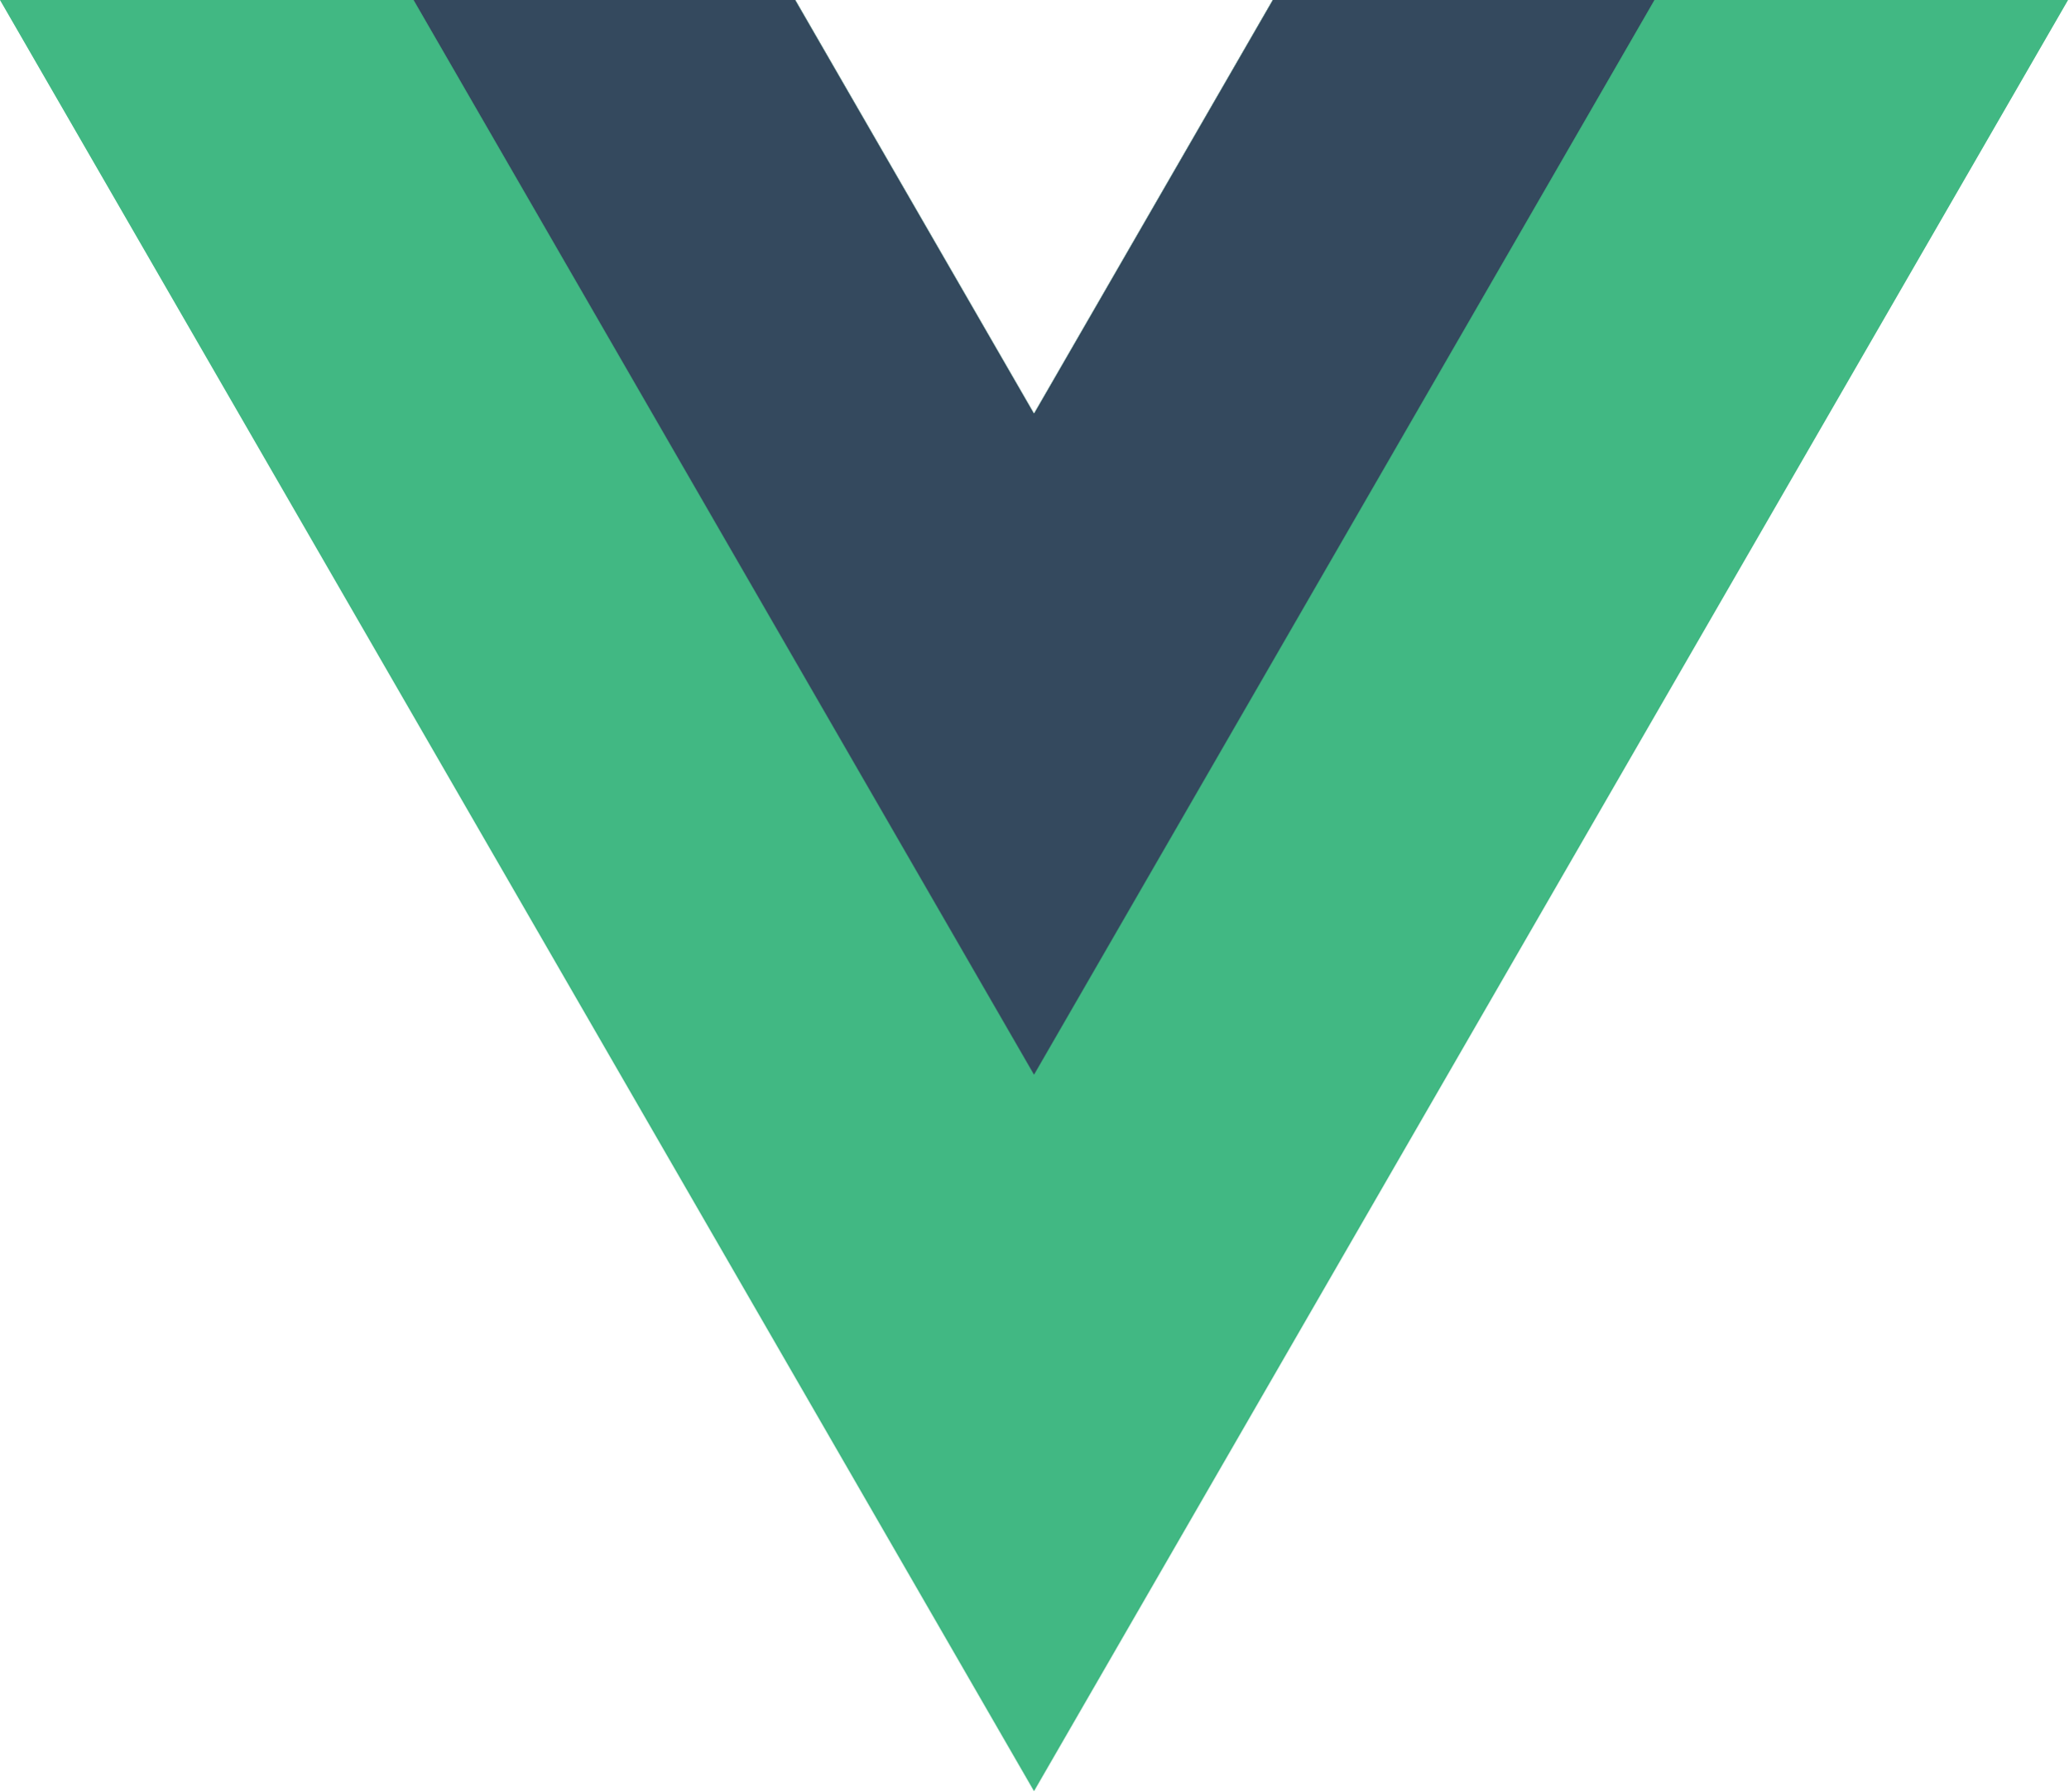
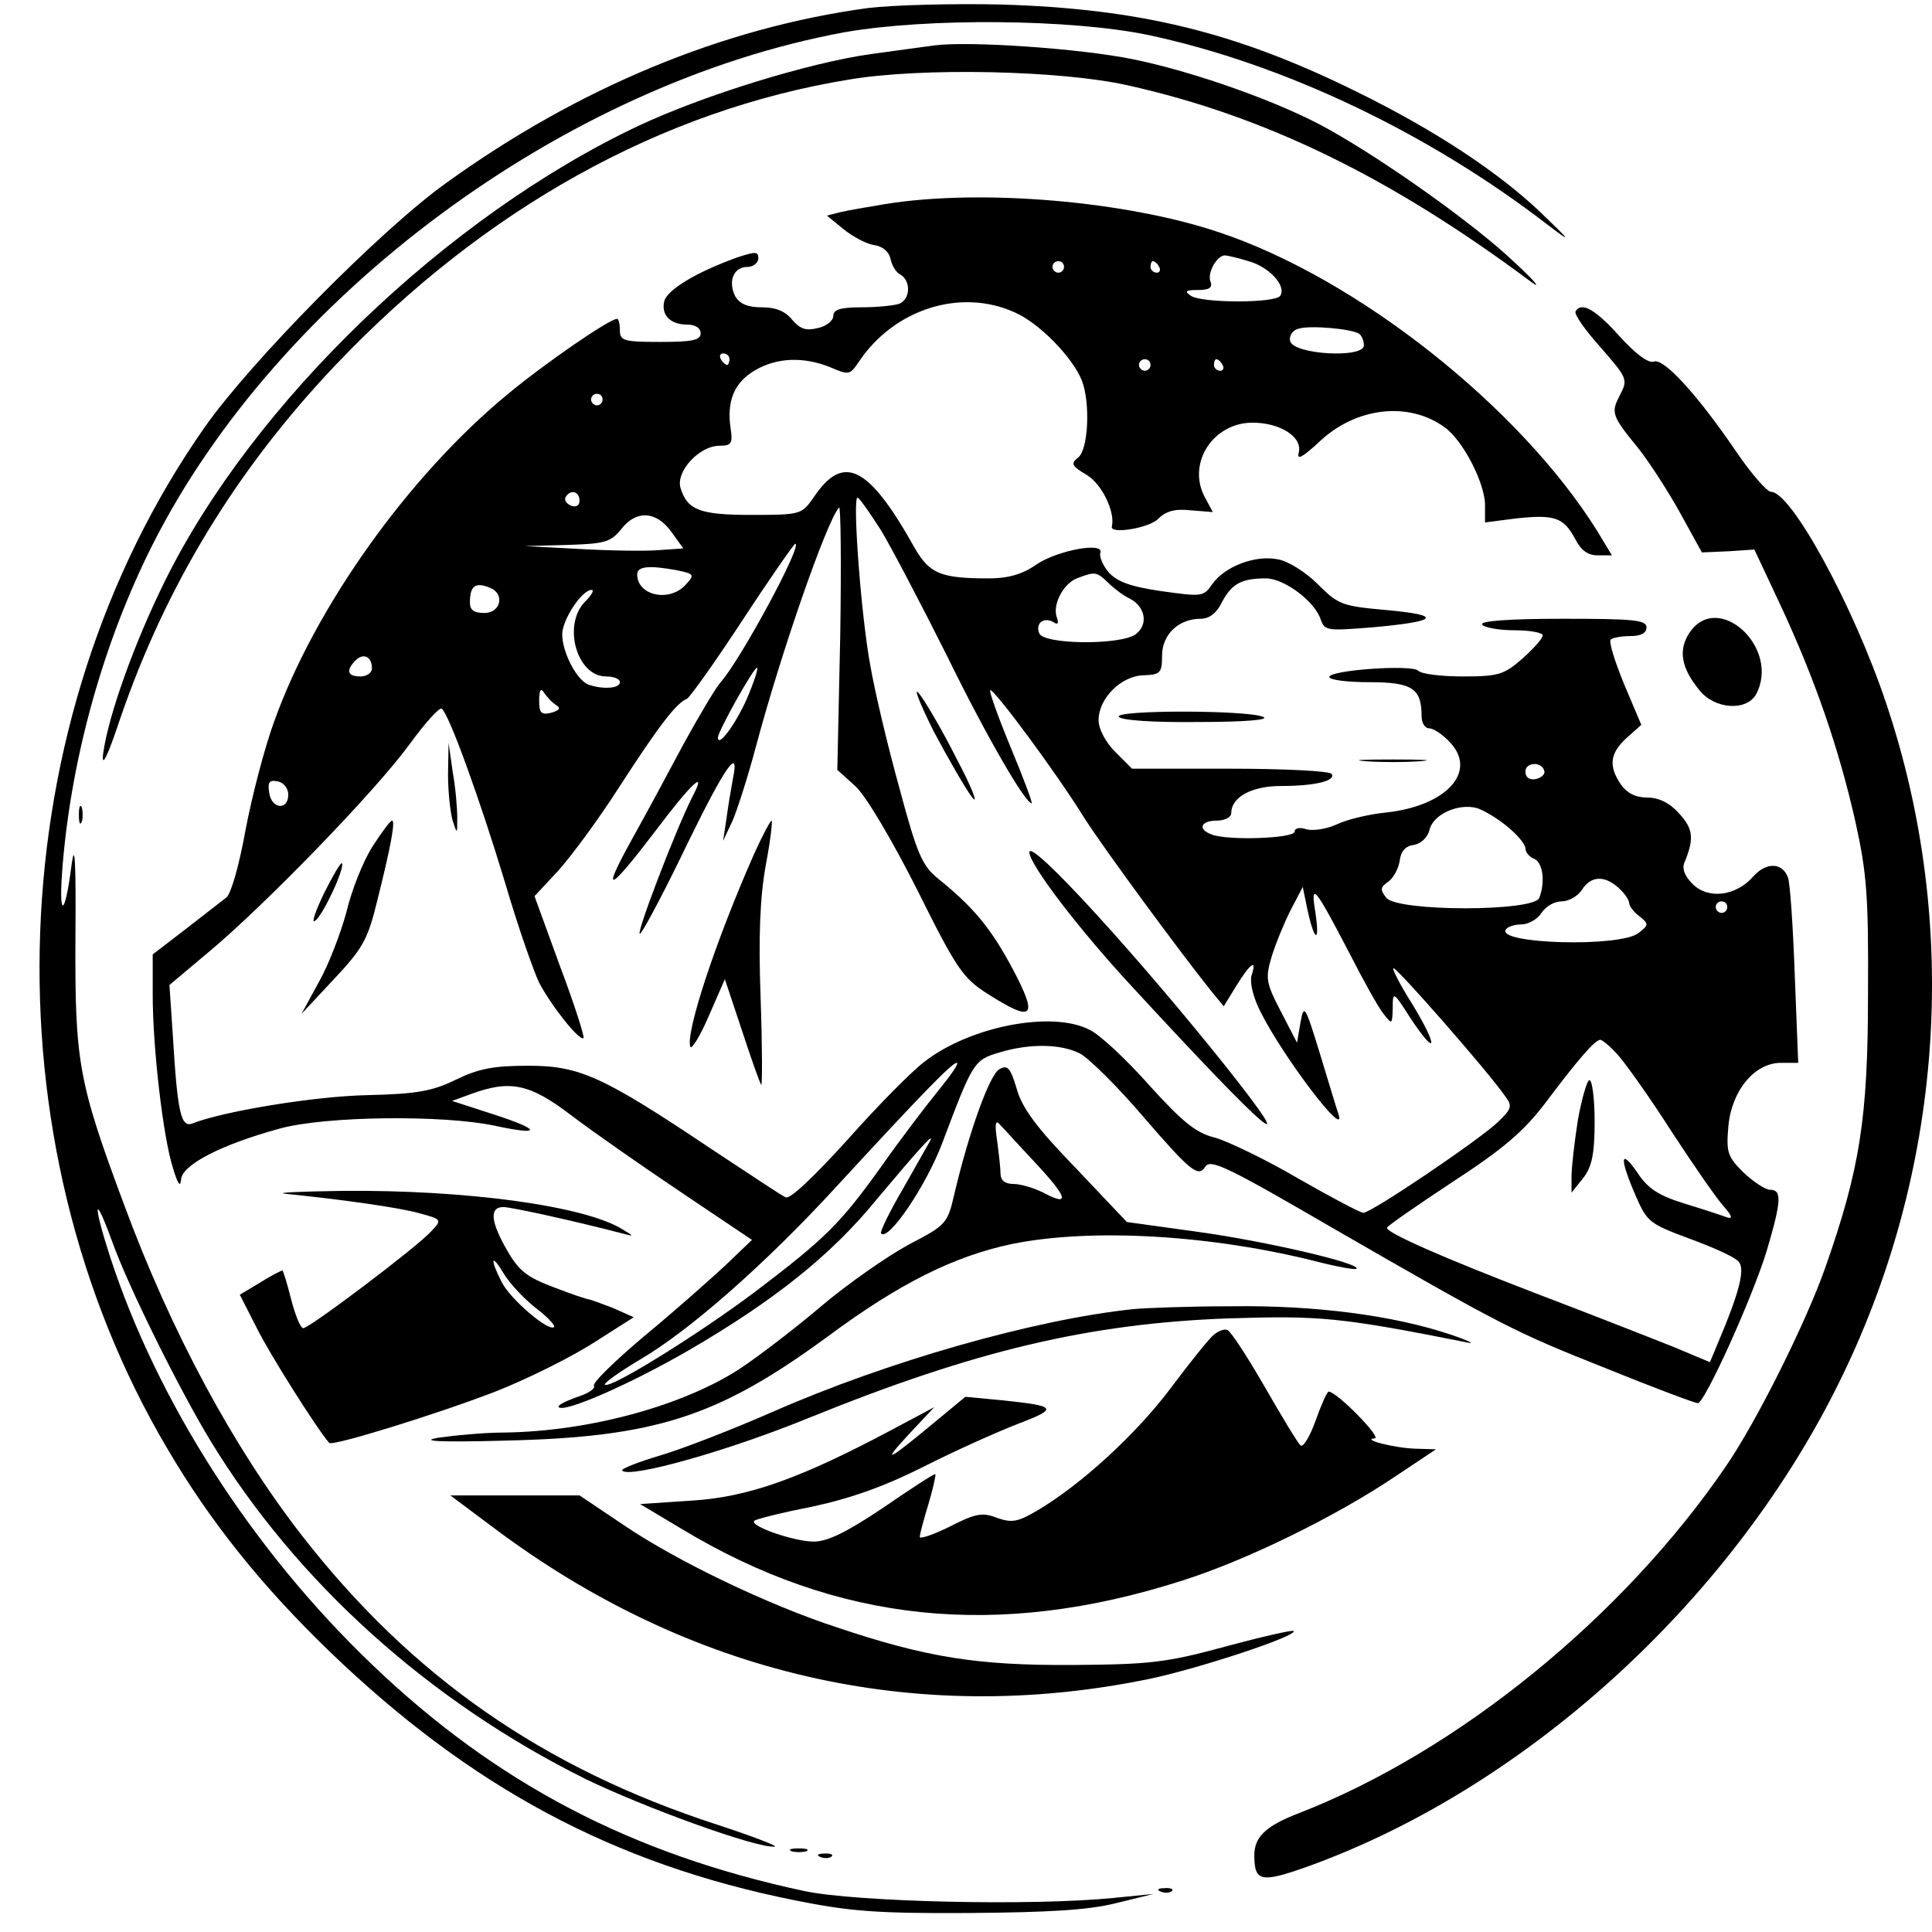
- <svg xmlns="http://www.w3.org/2000/svg" viewBox="0 0 261.76 226.69">
-   <path d="M161.096.001l-30.225 52.351L100.647.001H-.005l130.877 226.688L261.749.001z" fill="#41b883" />
-   <path d="M161.096.001l-30.225 52.351L100.647.001H52.346l78.526 136.01L209.398.001z" fill="#34495e" />
+ <svg xmlns="http://www.w3.org/2000/svg" width="48" height="48" viewBox="0 0 48 48" fill="none">
+   <path d="M21.577 0.198C17.966 0.685 14.369 2.176 11.074 4.554C9.454 5.715 6.23 8.982 5.084 10.616C-0.017 17.895 -0.404 28.298 4.167 36.007C5.227 37.812 6.503 39.403 8.179 41.022C11.69 44.404 15.243 46.31 19.743 47.212C21.104 47.485 21.763 47.542 24.07 47.528C26.033 47.513 27.051 47.456 27.724 47.284L28.656 47.055L27.653 47.155C25.618 47.356 21.276 47.255 19.986 46.983C15.688 46.066 12.32 44.304 9.24 41.352C6.273 38.515 3.909 34.832 2.734 31.221C2.304 29.888 2.333 29.602 2.777 30.82C3.178 31.952 4.468 34.545 5.227 35.792C7.362 39.303 10.658 42.269 14.556 44.203C15.974 44.891 18.754 45.909 19.241 45.88C19.37 45.88 18.74 45.636 17.823 45.335C13.495 43.931 10.228 41.653 7.506 38.156C5.801 35.964 4.253 33.098 3.078 29.917C1.946 26.879 1.86 26.378 1.874 23.326C1.889 21.363 1.86 20.861 1.774 21.52C1.602 22.853 1.444 22.81 1.559 21.463C1.788 18.74 2.591 15.917 3.78 13.553C6.904 7.348 14.025 2.075 20.989 0.8C23.024 0.442 26.621 0.47 28.541 0.872C31.894 1.588 35.505 3.308 38.471 5.6C39.059 6.045 39.044 6.016 38.299 5.299C37.239 4.282 35.634 3.222 33.671 2.262C30.676 0.786 28.283 0.213 24.858 0.112C23.64 0.084 22.165 0.127 21.577 0.198Z" fill="black" />
+   <path d="M23.211 1.129C22.981 1.158 22.265 1.258 21.634 1.344C20.101 1.559 17.493 2.362 15.874 3.121C11.102 5.371 6.288 9.999 4.095 14.441C3.336 15.975 2.691 17.78 2.562 18.726C2.519 19.113 2.677 18.783 2.992 17.837C4.124 14.542 5.886 11.647 8.351 9.054C12.034 5.185 16.433 2.734 21.104 1.975C22.895 1.674 26.349 1.746 28.011 2.118C31.421 2.878 34.545 4.397 38.041 7.004C38.314 7.205 38.127 6.976 37.611 6.503C36.666 5.6 34.459 4.024 33.026 3.222C31.865 2.562 29.702 1.789 28.154 1.473C26.822 1.201 24.056 1.015 23.211 1.129Z" fill="black" />
+   <path d="M21.993 5.07C21.563 5.142 21.061 5.228 20.875 5.271L20.545 5.357L20.947 5.686C21.176 5.872 21.52 6.059 21.706 6.087C21.921 6.116 22.079 6.245 22.122 6.417C22.15 6.575 22.25 6.761 22.365 6.818C22.637 6.976 22.623 7.434 22.337 7.549C22.207 7.592 21.792 7.635 21.405 7.635C20.875 7.635 20.703 7.692 20.703 7.85C20.703 7.965 20.531 8.108 20.316 8.151C20.029 8.222 19.886 8.179 19.686 7.95C19.514 7.735 19.284 7.635 18.926 7.635C18.568 7.635 18.382 7.549 18.267 7.363C18.081 6.99 18.224 6.632 18.568 6.632C18.711 6.632 18.84 6.532 18.84 6.417C18.84 6.245 18.768 6.245 18.296 6.403C17.307 6.761 16.59 7.191 16.505 7.477C16.419 7.821 16.648 8.065 17.078 8.065C17.278 8.065 17.407 8.151 17.407 8.28C17.407 8.452 17.207 8.495 16.404 8.495C15.501 8.495 15.401 8.466 15.401 8.208C15.401 8.051 15.373 7.922 15.329 7.922C15.143 7.922 13.538 9.025 12.607 9.799C10.157 11.819 7.835 15.072 6.818 17.909C6.574 18.568 6.259 19.786 6.101 20.617C5.944 21.491 5.743 22.194 5.629 22.294C5.5 22.394 5.041 22.752 4.597 23.096L3.794 23.712V24.715C3.794 26.034 4.052 28.255 4.296 29.014C4.411 29.401 4.482 29.516 4.497 29.315C4.511 28.943 5.485 28.441 6.947 28.04C8.079 27.725 11.016 27.696 12.292 27.968C13.481 28.226 13.452 28.069 12.249 27.682L11.231 27.352L11.704 27.18C12.679 26.822 13.166 26.922 14.212 27.725C14.742 28.126 15.974 28.986 16.934 29.63L18.683 30.805L18.009 31.45C17.637 31.794 16.734 32.597 16.003 33.198C15.272 33.815 14.713 34.359 14.756 34.431C14.799 34.502 14.599 34.631 14.312 34.717C14.04 34.818 13.839 34.918 13.882 34.961C14.025 35.104 15.659 34.388 17.121 33.542C19.213 32.324 20.646 31.192 21.778 29.802C22.824 28.556 23.225 28.111 23.11 28.341C23.067 28.412 22.766 28.957 22.437 29.53C22.093 30.118 21.849 30.619 21.892 30.648C22.079 30.834 23.01 29.458 23.411 28.398C24.171 26.378 24.199 26.335 24.83 26.148C25.589 25.919 26.363 25.933 26.836 26.177C27.051 26.292 27.767 26.994 28.412 27.753C29.587 29.114 29.773 29.258 29.945 28.986C30.074 28.785 30.49 28.986 33.126 30.519C37.325 32.941 37.64 33.098 39.876 33.986C41.079 34.474 42.111 34.861 42.182 34.861C42.355 34.861 43.558 32.195 43.902 31.049C44.26 29.831 44.275 29.559 43.974 29.559C43.859 29.559 43.558 29.358 43.315 29.129C42.913 28.728 42.885 28.627 42.942 27.968C43.028 27.08 43.601 26.406 44.246 26.406H44.676L44.59 24.214C44.547 23.025 44.475 21.921 44.418 21.792C44.275 21.42 43.873 21.42 43.558 21.778C43.128 22.265 42.44 22.351 42.054 21.964C41.853 21.764 41.781 21.577 41.853 21.42C42.096 20.832 42.068 20.589 41.71 20.202C41.48 19.944 41.208 19.815 40.922 19.815C40.635 19.815 40.42 19.7 40.277 19.5C39.962 19.041 39.99 18.726 40.406 18.339L40.778 18.009L40.348 16.992C40.119 16.433 39.962 15.932 40.019 15.889C40.062 15.846 40.277 15.803 40.506 15.803C40.764 15.803 40.907 15.731 40.907 15.588C40.907 15.401 40.578 15.373 38.815 15.373C37.468 15.373 36.766 15.43 36.823 15.516C36.866 15.588 37.225 15.659 37.626 15.659C38.013 15.659 38.328 15.717 38.328 15.788C38.328 15.86 38.099 16.118 37.826 16.361C37.368 16.763 37.225 16.806 36.35 16.806C35.806 16.806 35.319 16.748 35.233 16.662C35.075 16.505 33.026 16.648 33.026 16.82C33.026 16.892 33.47 16.949 34.029 16.949C35.09 16.949 35.319 17.107 35.319 17.794C35.319 17.966 35.405 18.095 35.505 18.095C35.62 18.095 35.849 18.253 36.035 18.454C36.709 19.184 35.921 20.03 34.43 20.187C34.015 20.23 33.456 20.359 33.198 20.488C32.94 20.603 32.611 20.646 32.453 20.603C32.295 20.546 32.166 20.574 32.166 20.66C32.166 20.832 30.49 20.89 30.103 20.732C29.745 20.603 29.831 20.388 30.232 20.388C30.433 20.388 30.59 20.302 30.59 20.202C30.59 19.8 31.106 19.528 31.823 19.528C32.668 19.528 33.198 19.399 33.083 19.227C33.04 19.156 31.908 19.098 30.576 19.098H28.125L27.71 18.683C27.466 18.439 27.294 18.11 27.294 17.895C27.294 17.35 27.853 16.791 28.412 16.777C28.828 16.763 28.871 16.72 28.871 16.29C28.871 15.76 29.286 15.373 29.831 15.373C30.046 15.373 30.232 15.229 30.361 14.957C30.605 14.499 30.848 14.37 31.45 14.37C31.908 14.37 32.668 14.943 32.811 15.387C32.911 15.674 32.983 15.674 34.072 15.588C35.72 15.444 35.878 15.287 34.459 15.158C33.341 15.057 33.255 15.029 32.739 14.513C32.453 14.226 32.009 13.94 31.751 13.897C31.192 13.782 30.433 14.069 30.117 14.513C29.902 14.828 29.859 14.828 28.842 14.685C28.054 14.57 27.739 14.441 27.538 14.212C27.395 14.04 27.309 13.825 27.337 13.739C27.452 13.453 26.277 13.668 25.747 14.026C25.403 14.269 25.045 14.37 24.572 14.37C23.368 14.37 23.096 14.255 22.723 13.61C21.577 11.561 20.947 11.246 20.201 12.378C19.915 12.779 19.886 12.793 18.683 12.793C17.393 12.793 17.078 12.679 16.906 12.12C16.791 11.704 17.379 11.074 17.88 11.074C18.167 11.074 18.21 11.017 18.152 10.644C18.052 9.971 18.238 9.512 18.74 9.211C19.284 8.882 19.958 8.853 20.631 9.125C21.09 9.326 21.119 9.311 21.333 8.996C22.207 7.678 23.87 7.148 25.217 7.764C25.833 8.036 26.65 8.882 26.879 9.455C27.094 10.014 27.037 11.16 26.793 11.361C26.592 11.518 26.621 11.575 27.008 11.805C27.38 12.034 27.71 12.722 27.624 13.08C27.567 13.281 28.541 13.123 28.77 12.894C28.971 12.693 29.2 12.636 29.587 12.679L30.132 12.722L29.917 12.321C29.501 11.489 30.146 10.501 31.12 10.501C31.808 10.501 32.367 10.859 32.267 11.246C32.209 11.447 32.367 11.361 32.811 10.945C33.714 10.114 35.004 9.971 35.892 10.616C36.35 10.945 36.895 12.005 36.895 12.55V12.98L37.669 12.88C38.614 12.779 38.844 12.851 39.13 13.381C39.274 13.668 39.446 13.797 39.689 13.797H40.047L39.675 13.18C37.755 10.114 33.728 6.918 30.289 5.772C27.997 4.998 24.386 4.683 21.993 5.07ZM31.02 6.489C31.536 6.632 31.966 7.105 31.808 7.348C31.694 7.535 29.859 7.535 29.587 7.348C29.415 7.234 29.458 7.205 29.759 7.205C30.046 7.205 30.132 7.148 30.074 6.99C29.988 6.79 30.232 6.345 30.433 6.345C30.476 6.345 30.748 6.403 31.02 6.489ZM26.435 6.632C26.435 6.704 26.377 6.775 26.291 6.775C26.22 6.775 26.148 6.704 26.148 6.632C26.148 6.546 26.22 6.489 26.291 6.489C26.377 6.489 26.435 6.546 26.435 6.632ZM28.799 6.632C28.842 6.704 28.813 6.775 28.742 6.775C28.656 6.775 28.584 6.704 28.584 6.632C28.584 6.546 28.613 6.489 28.641 6.489C28.684 6.489 28.756 6.546 28.799 6.632ZM33.771 8.294C33.829 8.337 33.886 8.466 33.886 8.581C33.886 8.91 32.109 8.81 32.052 8.466C32.023 8.337 32.123 8.194 32.267 8.165C32.539 8.079 33.571 8.165 33.771 8.294ZM18.124 8.925C18.124 8.996 18.095 9.068 18.066 9.068C18.023 9.068 17.952 8.996 17.909 8.925C17.866 8.839 17.894 8.781 17.966 8.781C18.052 8.781 18.124 8.839 18.124 8.925ZM28.584 9.068C28.584 9.14 28.527 9.211 28.441 9.211C28.369 9.211 28.297 9.14 28.297 9.068C28.297 8.982 28.369 8.925 28.441 8.925C28.527 8.925 28.584 8.982 28.584 9.068ZM30.375 9.068C30.418 9.14 30.39 9.211 30.318 9.211C30.232 9.211 30.16 9.14 30.16 9.068C30.16 8.982 30.189 8.925 30.218 8.925C30.261 8.925 30.332 8.982 30.375 9.068ZM14.971 9.928C14.971 9.999 14.914 10.071 14.828 10.071C14.756 10.071 14.685 9.999 14.685 9.928C14.685 9.842 14.756 9.784 14.828 9.784C14.914 9.784 14.971 9.842 14.971 9.928ZM14.398 12.435C14.398 12.564 14.312 12.607 14.183 12.564C14.069 12.507 14.011 12.421 14.054 12.349C14.169 12.149 14.398 12.206 14.398 12.435ZM21.892 13.18C22.165 13.639 22.91 15.057 23.54 16.319C24.515 18.31 25.475 19.958 25.632 19.958C25.661 19.958 25.432 19.342 25.116 18.582C24.801 17.823 24.572 17.178 24.601 17.15C24.672 17.078 26.234 19.184 26.936 20.316C27.409 21.061 29.315 23.655 30.132 24.672L30.404 25.002L30.719 24.486C31.077 23.913 31.235 23.813 31.092 24.243C31.049 24.415 31.135 24.787 31.321 25.145C31.88 26.263 33.47 28.355 33.255 27.682C33.212 27.567 33.012 26.893 32.797 26.191C32.424 24.973 32.396 24.93 32.31 25.403L32.224 25.905L31.823 25.131C31.45 24.415 31.436 24.3 31.593 23.77C31.694 23.44 31.908 22.924 32.066 22.609L32.367 22.036L32.482 22.595C32.654 23.397 32.797 23.454 32.682 22.681C32.553 21.893 32.654 22.007 33.528 23.684C33.871 24.357 34.244 25.031 34.373 25.188C34.588 25.461 34.588 25.461 34.602 25.045C34.602 24.615 34.617 24.63 35.047 25.303C35.706 26.292 35.734 26.019 35.104 24.973C34.803 24.5 34.588 24.085 34.617 24.056C34.674 23.999 36.995 26.65 37.397 27.237C37.583 27.481 37.554 27.553 37.21 27.882C36.723 28.341 34.072 30.132 33.871 30.132C33.8 30.132 33.069 29.745 32.267 29.287C31.464 28.814 30.533 28.369 30.203 28.269C29.716 28.154 29.387 27.882 28.555 26.965C27.982 26.32 27.323 25.704 27.079 25.59C26.162 25.102 24.113 25.489 22.967 26.378C22.68 26.593 21.821 27.452 21.061 28.312C20.201 29.258 19.614 29.817 19.514 29.745C19.413 29.702 18.582 29.143 17.665 28.541C14.971 26.736 14.398 26.478 13.123 26.478C12.263 26.478 11.89 26.55 11.332 26.822C10.744 27.108 10.371 27.18 9.111 27.209C7.807 27.237 5.543 27.61 4.783 27.911C4.497 28.026 4.411 27.653 4.296 25.762L4.21 24.472L5.199 23.641C6.589 22.48 9.325 19.657 10.171 18.497C10.558 17.966 10.916 17.565 10.973 17.608C11.145 17.708 11.933 19.887 12.55 21.936C12.865 23.01 13.252 24.114 13.395 24.415C13.696 24.988 14.398 25.876 14.498 25.79C14.527 25.762 14.269 24.945 13.911 23.999L13.28 22.265L13.854 21.649C14.169 21.305 14.871 20.359 15.401 19.528C16.375 18.024 16.805 17.465 17.063 17.364C17.135 17.336 17.765 16.448 18.453 15.401C19.127 14.37 19.729 13.51 19.757 13.51C19.958 13.51 18.396 16.404 17.894 16.963C17.78 17.092 17.379 17.766 16.992 18.468C16.619 19.17 16.032 20.259 15.688 20.875C14.928 22.251 15.114 22.179 16.261 20.675C17.178 19.457 17.565 19.098 17.221 19.758C16.791 20.589 15.702 23.454 15.917 23.182C16.046 23.025 16.576 22.007 17.092 20.933C18.023 19.027 18.382 18.525 18.21 19.342C18.167 19.571 18.095 20.001 18.052 20.316L17.966 20.89L18.195 20.402C18.31 20.144 18.582 19.299 18.783 18.54C19.399 16.233 20.531 12.966 20.846 12.607C20.889 12.55 20.904 13.997 20.875 15.817L20.803 19.127L21.247 19.528C21.505 19.758 22.15 20.847 22.781 22.093C23.769 24.085 23.927 24.3 24.529 24.687C25.675 25.418 25.804 25.289 25.159 24.071C24.615 23.053 24.185 22.537 23.297 21.821C22.91 21.506 22.781 21.205 22.351 19.6C22.064 18.568 21.735 17.193 21.62 16.519C21.391 15.287 21.176 12.364 21.305 12.364C21.348 12.364 21.606 12.736 21.892 13.18ZM16.676 13.209L16.977 13.625L16.361 13.668C16.032 13.696 15.143 13.682 14.398 13.639L13.037 13.567L14.097 13.539C15.029 13.51 15.172 13.467 15.43 13.152C15.802 12.665 16.304 12.693 16.676 13.209ZM16.82 14.169C17.25 14.255 17.264 14.284 17.035 14.527C16.633 14.972 15.831 14.8 15.831 14.269C15.831 14.069 16.132 14.04 16.82 14.169ZM27.524 14.47C27.667 14.613 27.911 14.8 28.068 14.871C28.455 15.072 28.541 15.516 28.212 15.76C27.839 16.032 25.919 16.018 25.819 15.731C25.718 15.487 25.933 15.316 26.177 15.459C26.277 15.53 26.306 15.487 26.263 15.358C26.134 15.043 26.406 14.513 26.75 14.37C27.208 14.198 27.237 14.198 27.524 14.47ZM12.163 14.599C12.55 14.742 12.449 15.229 12.034 15.229C11.776 15.229 11.675 15.158 11.675 14.972C11.675 14.556 11.805 14.456 12.163 14.599ZM14.541 14.943C13.968 15.516 14.326 16.806 15.057 16.806C15.243 16.806 15.401 16.863 15.401 16.949C15.401 17.107 14.971 17.135 14.613 17.006C14.326 16.892 13.968 16.204 13.968 15.76C13.968 15.401 14.455 14.656 14.699 14.656C14.771 14.656 14.699 14.785 14.541 14.943ZM9.24 16.605C9.24 16.72 9.111 16.806 8.953 16.806C8.638 16.806 8.58 16.662 8.838 16.404C9.025 16.218 9.24 16.304 9.24 16.605ZM18.554 17.364C18.267 18.009 17.837 18.582 17.837 18.325C17.837 18.167 18.754 16.533 18.811 16.591C18.84 16.619 18.726 16.963 18.554 17.364ZM13.825 17.522C13.94 17.594 13.896 17.651 13.696 17.708C13.452 17.766 13.395 17.723 13.395 17.407C13.395 17.135 13.438 17.078 13.524 17.221C13.596 17.322 13.725 17.465 13.825 17.522ZM38.371 19.17C38.385 19.242 38.285 19.328 38.156 19.356C37.998 19.385 37.898 19.313 37.898 19.17C37.898 18.926 38.328 18.912 38.371 19.17ZM7.162 19.743C7.162 20.144 6.746 20.101 6.689 19.7C6.646 19.428 6.689 19.371 6.904 19.414C7.047 19.442 7.162 19.586 7.162 19.743ZM37.425 20.517C37.683 20.718 37.898 20.976 37.898 21.076C37.898 21.176 37.998 21.291 38.113 21.334C38.328 21.42 38.4 21.907 38.242 22.308C38.113 22.652 34.731 22.652 34.445 22.308C34.287 22.108 34.287 22.05 34.488 21.907C34.617 21.821 34.746 21.577 34.774 21.391C34.803 21.148 34.918 21.018 35.133 20.99C35.304 20.961 35.476 20.804 35.519 20.603C35.62 20.23 36.221 19.958 36.68 20.073C36.838 20.116 37.182 20.316 37.425 20.517ZM40.219 22.064C40.363 22.194 40.477 22.366 40.477 22.437C40.477 22.509 40.592 22.666 40.735 22.767C40.965 22.953 40.965 22.982 40.707 23.182C40.248 23.541 37.182 23.454 37.411 23.096C37.454 23.025 37.626 22.967 37.798 22.967C37.97 22.967 38.199 22.838 38.299 22.681C38.4 22.523 38.614 22.394 38.801 22.394C38.973 22.394 39.202 22.265 39.302 22.108C39.517 21.764 39.861 21.735 40.219 22.064ZM42.913 22.537C42.913 22.609 42.856 22.681 42.77 22.681C42.698 22.681 42.627 22.609 42.627 22.537C42.627 22.451 42.698 22.394 42.77 22.394C42.856 22.394 42.913 22.451 42.913 22.537ZM40.205 26.22C40.406 26.449 41.008 27.295 41.538 28.126C42.082 28.957 42.655 29.788 42.827 29.974C43.028 30.204 43.057 30.29 42.913 30.247C42.799 30.204 42.326 30.046 41.853 29.903C41.208 29.702 40.936 29.53 40.678 29.129C40.248 28.513 40.234 28.771 40.635 29.702C40.922 30.361 40.979 30.404 41.982 30.777C42.569 30.992 43.114 31.235 43.2 31.35C43.358 31.536 43.214 32.109 42.698 33.327L42.483 33.843L41.595 33.471C41.093 33.27 39.56 32.668 38.17 32.138C35.82 31.235 34.459 30.633 34.459 30.505C34.459 30.462 35.19 29.96 36.078 29.372C37.354 28.541 37.855 28.111 38.4 27.395C39.216 26.306 39.632 25.833 39.761 25.833C39.804 25.833 40.019 26.005 40.205 26.22ZM23.325 27.08C23.01 27.467 22.365 28.312 21.892 28.986C20.875 30.404 20.517 30.762 18.74 32.109C17.364 33.141 15.158 34.517 15.029 34.402C15 34.359 15.387 34.087 15.888 33.786C17.121 33.069 19.012 31.407 20.775 29.487C22.924 27.151 23.655 26.406 23.769 26.406C23.841 26.406 23.626 26.707 23.325 27.08Z" fill="black" />
+   <path d="M23.196 18.167C23.569 18.869 23.999 19.614 24.156 19.815C24.314 20.016 24.156 19.586 23.784 18.884C23.425 18.167 22.996 17.436 22.838 17.236C22.68 17.035 22.838 17.451 23.196 18.167Z" fill="black" />
+   <path d="M11.131 19.242C11.131 19.672 11.188 20.188 11.246 20.388C11.36 20.732 11.36 20.732 11.36 20.316C11.36 20.073 11.317 19.557 11.246 19.17L11.145 18.454L11.131 19.242Z" fill="black" />
+   <path d="M9.254 21.033C9.025 21.391 8.738 22.108 8.609 22.652C8.466 23.182 8.165 23.971 7.921 24.4L7.491 25.189L8.294 24.329C9.01 23.569 9.139 23.34 9.368 22.394C9.712 21.033 9.827 20.388 9.741 20.388C9.698 20.388 9.483 20.675 9.254 21.033Z" fill="black" />
+   <path d="M18.74 21.205C17.765 23.411 17.035 25.647 17.149 26.005C17.178 26.091 17.393 25.747 17.608 25.246L18.009 24.328L18.439 25.618C18.668 26.32 18.883 26.922 18.912 26.951C18.94 26.994 18.94 26.019 18.898 24.816C18.84 23.239 18.883 22.294 19.026 21.491C19.141 20.89 19.198 20.388 19.17 20.388C19.141 20.388 18.94 20.761 18.74 21.205Z" fill="black" />
+   <path d="M25.575 21.176C25.575 21.477 26.822 23.111 28.14 24.529C31.536 28.212 32.396 28.943 30.476 26.521C28.283 23.77 25.575 20.804 25.575 21.176Z" fill="black" />
+   <path d="M8.05 22.194C7.835 22.638 7.735 22.939 7.821 22.881C8.007 22.781 8.58 21.549 8.494 21.448C8.466 21.42 8.265 21.764 8.05 22.194Z" fill="black" />
+   <path d="M39.202 27.825C39.116 28.384 39.044 29 39.044 29.229V29.63L39.331 29.272C39.546 29 39.618 28.685 39.618 27.868C39.618 27.309 39.56 26.836 39.489 26.836C39.431 26.836 39.302 27.28 39.202 27.825Z" fill="black" />
+   <path d="M39.145 7.735C39.102 7.807 39.388 8.208 39.761 8.624C40.434 9.397 40.449 9.426 40.248 9.813C40.019 10.257 40.033 10.315 40.721 11.16C40.979 11.489 41.437 12.192 41.738 12.736L42.283 13.725L42.942 13.696L43.587 13.653L44.246 15.057C45.091 16.877 45.679 18.568 46.094 20.402C46.381 21.692 46.424 22.265 46.41 24.687C46.41 27.782 46.209 29.043 45.349 31.493C44.876 32.84 43.658 35.291 42.885 36.422C40.334 40.162 36.221 43.516 32.267 45.049C31.45 45.364 31.163 45.636 31.163 46.095C31.163 46.754 31.335 46.782 32.467 46.381C37.855 44.447 42.942 39.847 45.636 34.459C48.287 29.172 48.731 23.01 46.854 17.451C46.051 15.057 44.504 12.22 44.002 12.22C43.902 12.22 43.515 11.776 43.143 11.232C42.168 9.799 41.337 8.896 41.093 8.982C40.965 9.039 40.635 8.796 40.234 8.351C39.632 7.678 39.288 7.492 39.145 7.735Z" fill="black" />
+   <path d="M41.968 15.731C41.695 16.147 41.767 16.591 42.211 17.135C42.584 17.622 43.386 17.68 43.63 17.25C44.246 16.089 42.67 14.656 41.968 15.731Z" fill="black" />
+   <path d="M27.796 17.809C27.853 17.895 28.656 17.952 29.773 17.938C30.963 17.938 31.564 17.881 31.378 17.809C30.963 17.637 27.681 17.637 27.796 17.809Z" fill="black" />
+   <path d="M33.929 18.912C34.301 18.941 34.903 18.941 35.29 18.912C35.663 18.883 35.347 18.869 34.602 18.869C33.857 18.869 33.542 18.883 33.929 18.912Z" fill="black" />
+   <path d="M1.96 20.245C1.96 20.446 1.989 20.517 2.032 20.417C2.061 20.331 2.061 20.159 2.032 20.059C1.989 19.973 1.96 20.044 1.96 20.245Z" fill="black" />
+   <path d="M24.83 26.564C24.586 26.693 24.07 28.14 23.712 29.659C23.54 30.404 23.512 30.433 22.58 30.92C22.05 31.207 21.061 31.895 20.402 32.453C19.743 33.012 18.826 33.714 18.367 34.015C16.949 34.932 14.627 35.563 12.535 35.591C12.019 35.591 11.289 35.663 10.887 35.72C10.4 35.806 10.93 35.835 12.535 35.792C16.29 35.706 17.837 35.205 20.574 33.198C22.351 31.88 23.712 31.207 25.145 30.906C27.122 30.505 30.132 30.677 32.797 31.364C33.255 31.479 33.657 31.551 33.7 31.522C33.829 31.393 31.436 30.834 29.759 30.605L27.997 30.361L26.721 29.014C25.761 28.026 25.389 27.524 25.26 27.051C25.102 26.521 25.03 26.449 24.83 26.564ZM25.718 28.885C26.535 29.759 26.592 29.989 25.919 29.63C25.689 29.516 25.36 29.416 25.188 29.416C24.973 29.416 24.858 29.329 24.858 29.158C24.858 29.029 24.815 28.656 24.773 28.341C24.715 27.968 24.73 27.825 24.815 27.911C24.887 27.983 25.288 28.427 25.718 28.885Z" fill="black" />
+   <path d="M7.09 29.659C8.494 29.802 9.942 30.003 10.429 30.146C10.973 30.29 10.988 30.304 10.715 30.59C10.386 30.963 7.692 32.998 7.534 32.998C7.463 32.998 7.334 32.668 7.233 32.281C7.133 31.88 7.033 31.565 7.018 31.565C6.99 31.565 6.732 31.694 6.46 31.866L5.958 32.167L6.374 32.983C6.689 33.628 7.878 35.505 8.179 35.849C8.265 35.935 10.859 35.133 12.306 34.574C13.108 34.259 14.197 33.714 14.756 33.356L15.745 32.726L15.229 32.496C14.928 32.382 14.656 32.281 14.627 32.281C14.584 32.281 14.197 32.152 13.753 31.98C13.108 31.737 12.893 31.579 12.607 31.078C12.191 30.361 12.148 29.989 12.507 29.989C12.707 29.989 14.326 30.347 15.473 30.648C15.759 30.72 15.759 30.72 15.473 30.547C14.541 29.96 11.589 29.559 8.523 29.587C7.463 29.602 6.818 29.63 7.09 29.659ZM13.309 32.496C13.596 32.711 13.796 32.926 13.768 32.969C13.639 33.098 12.679 32.281 12.464 31.852C12.163 31.264 12.206 31.121 12.521 31.651C12.679 31.909 13.037 32.281 13.309 32.496Z" fill="black" />
+   <path d="M28.154 32.525C25.689 32.783 22.036 33.829 19.198 35.076C18.253 35.491 17.006 35.979 16.433 36.151C15.86 36.322 15.415 36.494 15.458 36.537C15.645 36.738 18.124 36.036 20.115 35.219C24.214 33.557 27.051 32.883 30.518 32.755C32.797 32.683 33.298 32.726 36.465 33.356C36.666 33.399 36.465 33.299 36.035 33.156C34.631 32.683 32.668 32.425 30.605 32.454C29.53 32.454 28.426 32.497 28.154 32.525Z" fill="black" />
+   <path d="M30.146 33.17C30.031 33.27 29.544 33.872 29.086 34.488C28.226 35.634 26.864 36.881 25.776 37.526C25.288 37.812 25.145 37.841 24.773 37.712C24.414 37.569 24.242 37.597 23.598 37.927C23.196 38.128 22.852 38.242 22.852 38.185C22.852 38.113 22.953 37.741 23.067 37.368C23.182 36.981 23.254 36.652 23.239 36.623C23.211 36.609 22.637 36.981 21.95 37.454C21.032 38.07 20.56 38.3 20.216 38.3C19.729 38.3 18.611 37.913 18.74 37.784C18.783 37.741 19.413 37.583 20.144 37.44C21.09 37.239 21.921 36.953 22.924 36.451C23.712 36.05 24.773 35.577 25.288 35.376C26.306 34.989 26.263 34.932 24.887 34.789L23.984 34.703L23.239 35.319C22.05 36.308 21.878 36.394 22.566 35.649L23.211 34.961L22.136 35.534C19.872 36.738 18.582 37.196 17.192 37.282L15.903 37.368L16.934 37.984C20.803 40.32 24.787 40.736 29.358 39.274C30.948 38.773 33.184 37.683 34.688 36.666L35.677 36.007L35.175 35.993C34.66 35.978 33.8 35.763 34.158 35.735C34.33 35.72 33.227 34.588 33.012 34.574C32.969 34.574 32.825 34.904 32.682 35.305C32.539 35.706 32.367 35.978 32.31 35.907C32.238 35.849 31.837 35.176 31.407 34.431C30.977 33.686 30.576 33.069 30.49 33.041C30.418 33.012 30.261 33.069 30.146 33.17Z" fill="black" />
+   <path d="M12.263 37.956C17.106 41.595 22.723 42.899 28.498 41.724C29.759 41.467 32.267 40.635 32.138 40.521C32.109 40.492 31.35 40.664 30.447 40.908C28.971 41.309 28.57 41.352 26.65 41.366C24.285 41.38 23.024 41.18 20.803 40.435C19.084 39.876 16.791 38.773 15.487 37.884L14.398 37.153H12.793H11.188L12.263 37.956Z" fill="black" />
+   <path d="M19.671 45.995C19.757 46.023 19.929 46.023 20.029 45.995C20.115 45.952 20.044 45.923 19.843 45.923C19.643 45.923 19.571 45.952 19.671 45.995Z" fill="black" />
+   <path d="M20.388 46.138C20.488 46.181 20.617 46.166 20.66 46.123C20.717 46.081 20.631 46.038 20.474 46.052C20.316 46.052 20.273 46.095 20.388 46.138Z" fill="black" />
+   <path d="M28.842 46.998C28.942 47.041 29.071 47.026 29.114 46.983C29.172 46.94 29.086 46.897 28.928 46.911C28.77 46.911 28.727 46.955 28.842 46.998Z" fill="black" />
</svg>
